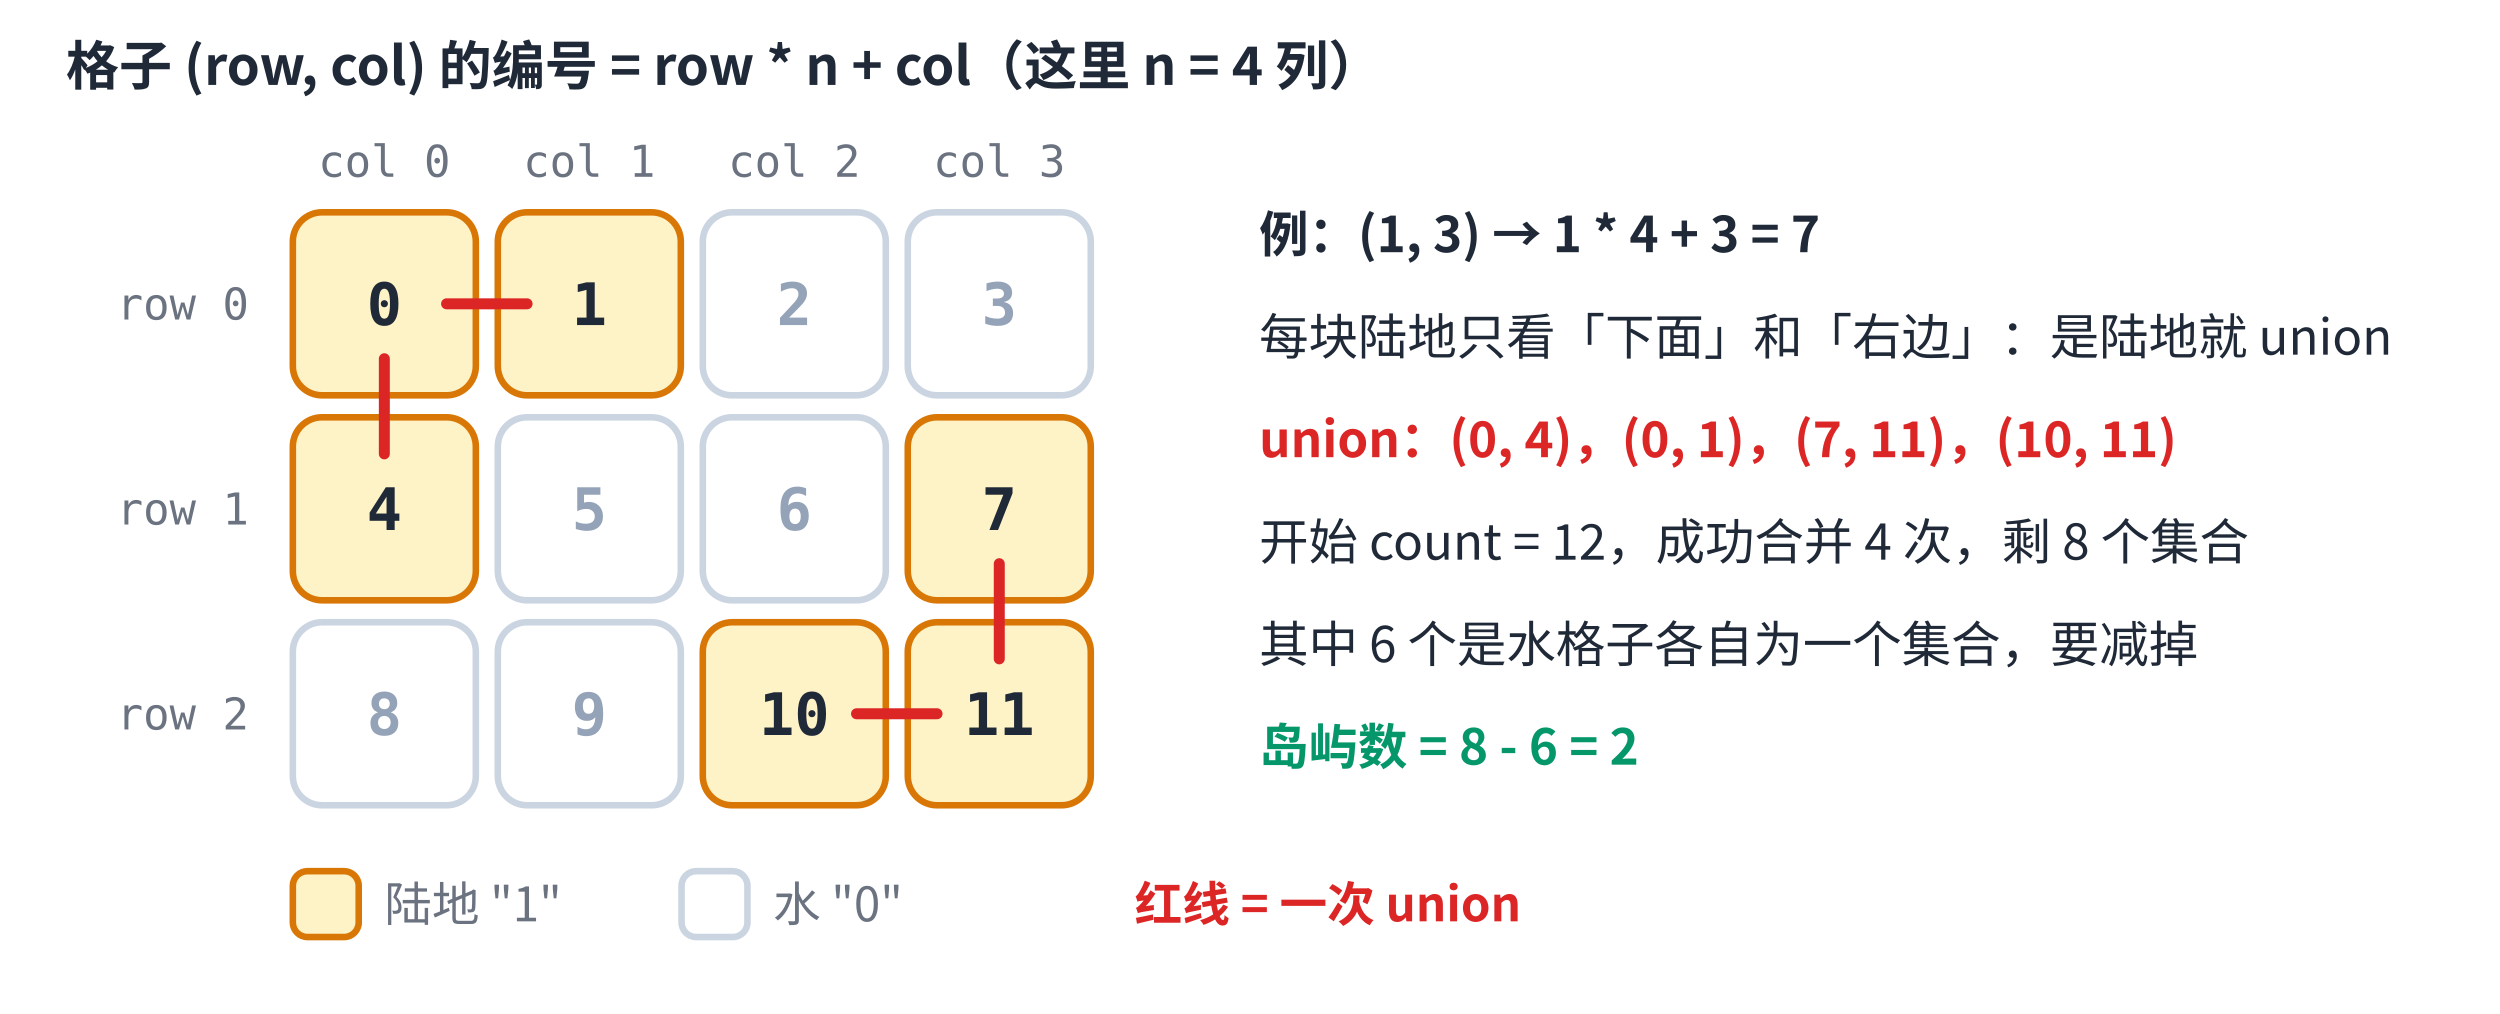
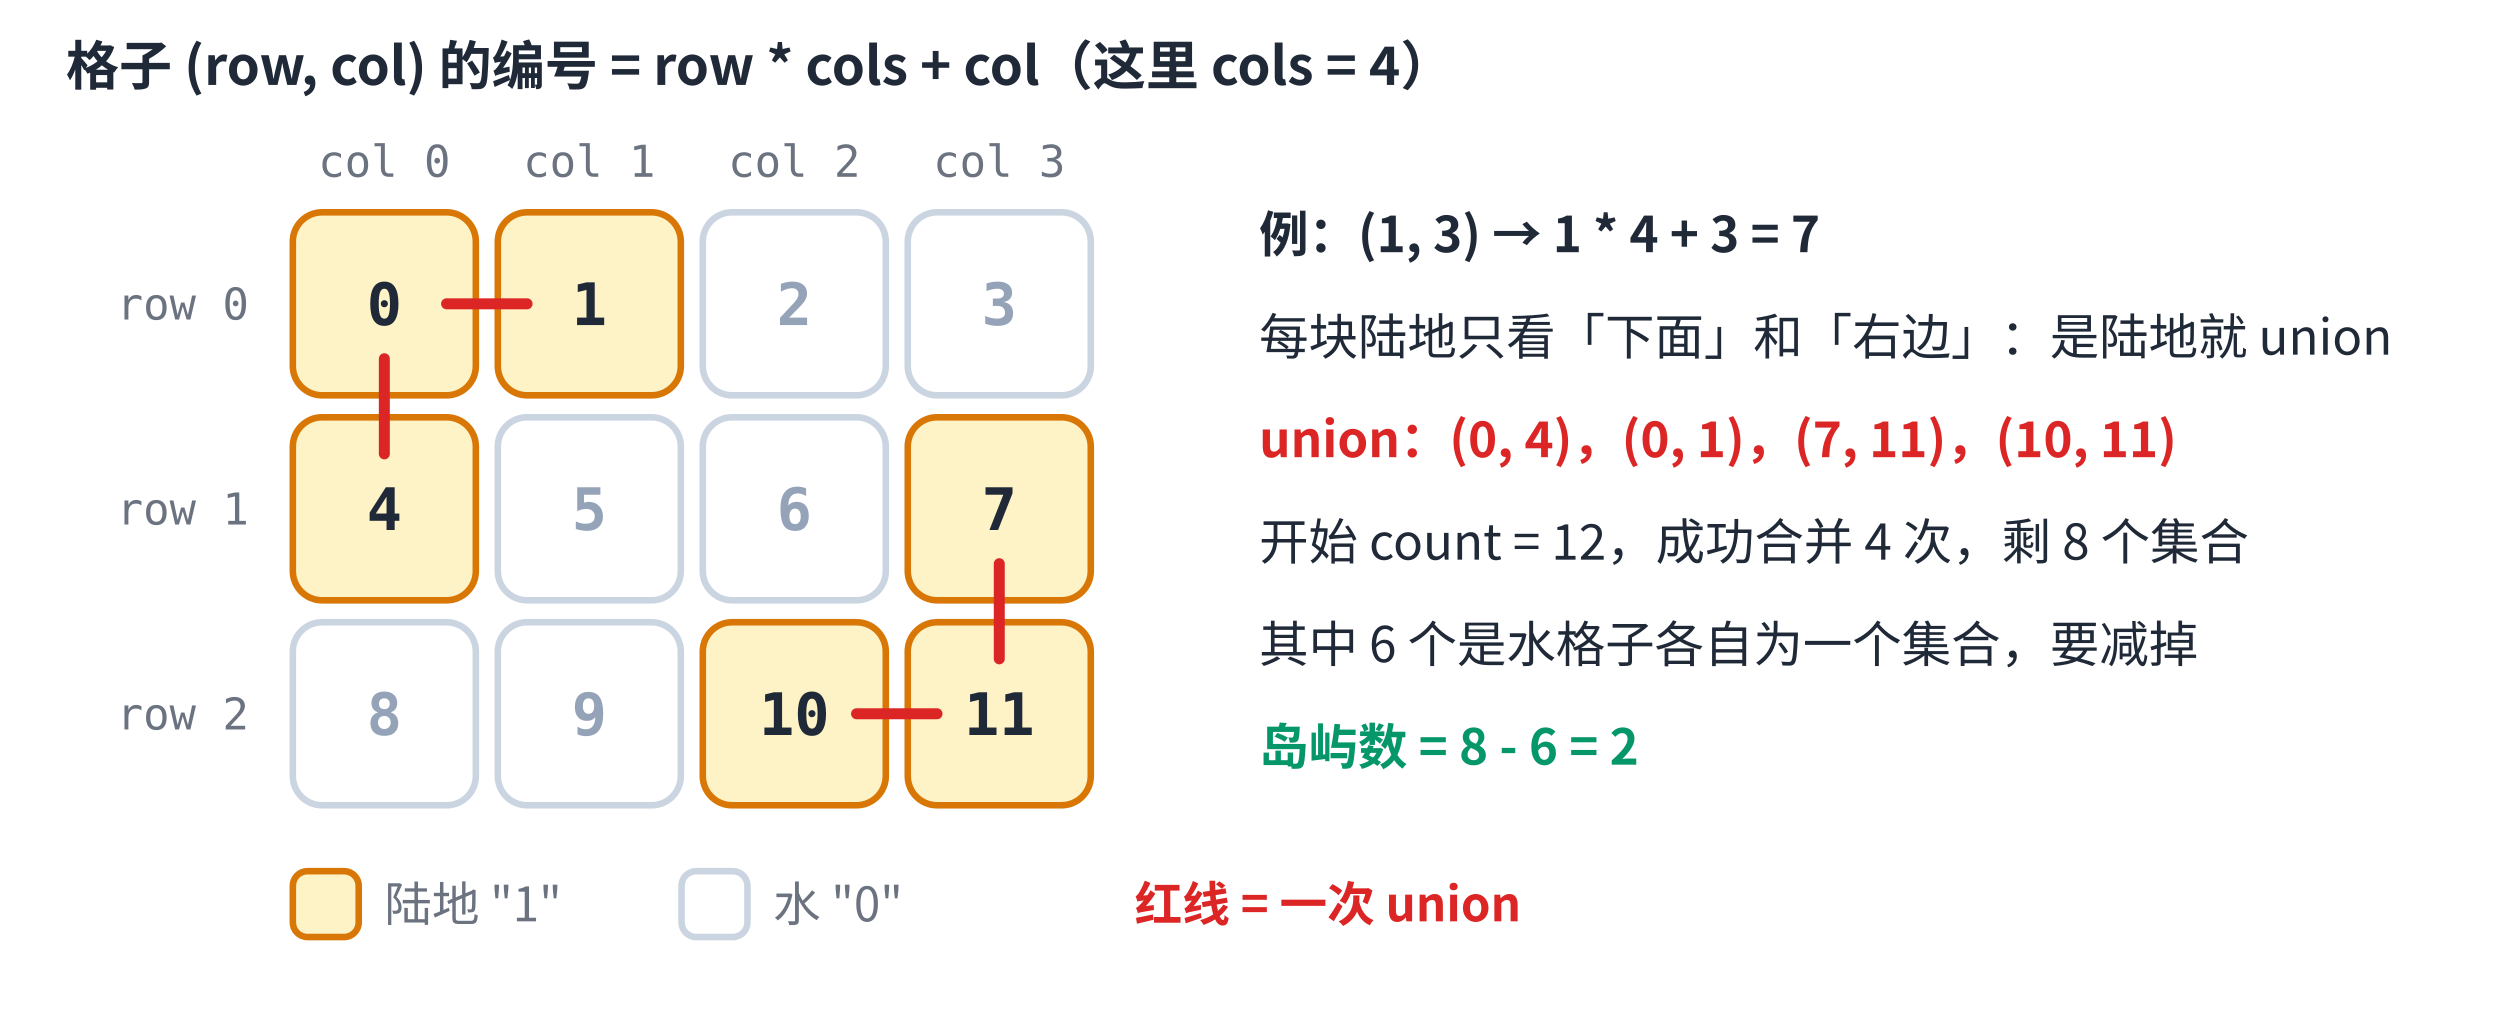
<svg xmlns="http://www.w3.org/2000/svg" width="683" height="277" viewBox="0 0 683 277">
  <rect width="683" height="277" fill="#FFFFFF" />
-   <text x="18.0" y="23.2" font-size="14.5" fill="#1F2937" text-anchor="start" font-family="PingFang SC, Hiragino Sans GB, Microsoft YaHei, Noto Sans CJK SC, Helvetica, Arial, sans-serif" font-weight="700">格子 (row, col) 的编号 = row * n + col（这里 n = 4 列）</text>
+   <text x="18.0" y="23.2" font-size="14.5" fill="#1F2937" text-anchor="start" font-family="PingFang SC, Hiragino Sans GB, Microsoft YaHei, Noto Sans CJK SC, Helvetica, Arial, sans-serif" font-weight="700">格子 (row, col) 的编号 = row * cols + col（这里 cols = 4）</text>
  <text x="105.0" y="48.3" font-size="12" fill="#6B7280" text-anchor="middle" font-family="Menlo, Consolas, DejaVu Sans Mono, PingFang SC, monospace">col 0</text>
  <text x="161.0" y="48.3" font-size="12" fill="#6B7280" text-anchor="middle" font-family="Menlo, Consolas, DejaVu Sans Mono, PingFang SC, monospace">col 1</text>
  <text x="217.0" y="48.3" font-size="12" fill="#6B7280" text-anchor="middle" font-family="Menlo, Consolas, DejaVu Sans Mono, PingFang SC, monospace">col 2</text>
  <text x="273.0" y="48.3" font-size="12" fill="#6B7280" text-anchor="middle" font-family="Menlo, Consolas, DejaVu Sans Mono, PingFang SC, monospace">col 3</text>
  <text x="68.0" y="87.3" font-size="12" fill="#6B7280" text-anchor="end" font-family="Menlo, Consolas, DejaVu Sans Mono, PingFang SC, monospace">row 0</text>
  <rect x="80.0" y="58.0" width="50.0" height="50.0" rx="8" fill="#FEF3C7" stroke="#D97706" stroke-width="1.8" />
  <text x="105.0" y="88.8" font-size="16" fill="#1F2937" text-anchor="middle" font-family="Menlo, Consolas, DejaVu Sans Mono, PingFang SC, monospace" font-weight="700">0</text>
  <rect x="136.0" y="58.0" width="50.0" height="50.0" rx="8" fill="#FEF3C7" stroke="#D97706" stroke-width="1.8" />
  <text x="161.0" y="88.8" font-size="16" fill="#1F2937" text-anchor="middle" font-family="Menlo, Consolas, DejaVu Sans Mono, PingFang SC, monospace" font-weight="700">1</text>
  <rect x="192.0" y="58.0" width="50.0" height="50.0" rx="8" fill="#FFFFFF" stroke="#CBD5E1" stroke-width="1.8" />
  <text x="217.0" y="88.8" font-size="16" fill="#94A3B8" text-anchor="middle" font-family="Menlo, Consolas, DejaVu Sans Mono, PingFang SC, monospace" font-weight="700">2</text>
  <rect x="248.0" y="58.0" width="50.0" height="50.0" rx="8" fill="#FFFFFF" stroke="#CBD5E1" stroke-width="1.8" />
  <text x="273.0" y="88.8" font-size="16" fill="#94A3B8" text-anchor="middle" font-family="Menlo, Consolas, DejaVu Sans Mono, PingFang SC, monospace" font-weight="700">3</text>
  <text x="68.0" y="143.3" font-size="12" fill="#6B7280" text-anchor="end" font-family="Menlo, Consolas, DejaVu Sans Mono, PingFang SC, monospace">row 1</text>
  <rect x="80.0" y="114.0" width="50.0" height="50.0" rx="8" fill="#FEF3C7" stroke="#D97706" stroke-width="1.8" />
  <text x="105.0" y="144.8" font-size="16" fill="#1F2937" text-anchor="middle" font-family="Menlo, Consolas, DejaVu Sans Mono, PingFang SC, monospace" font-weight="700">4</text>
  <rect x="136.0" y="114.0" width="50.0" height="50.0" rx="8" fill="#FFFFFF" stroke="#CBD5E1" stroke-width="1.8" />
  <text x="161.0" y="144.8" font-size="16" fill="#94A3B8" text-anchor="middle" font-family="Menlo, Consolas, DejaVu Sans Mono, PingFang SC, monospace" font-weight="700">5</text>
  <rect x="192.0" y="114.0" width="50.0" height="50.0" rx="8" fill="#FFFFFF" stroke="#CBD5E1" stroke-width="1.8" />
  <text x="217.0" y="144.8" font-size="16" fill="#94A3B8" text-anchor="middle" font-family="Menlo, Consolas, DejaVu Sans Mono, PingFang SC, monospace" font-weight="700">6</text>
  <rect x="248.0" y="114.0" width="50.0" height="50.0" rx="8" fill="#FEF3C7" stroke="#D97706" stroke-width="1.8" />
  <text x="273.0" y="144.8" font-size="16" fill="#1F2937" text-anchor="middle" font-family="Menlo, Consolas, DejaVu Sans Mono, PingFang SC, monospace" font-weight="700">7</text>
  <text x="68.0" y="199.3" font-size="12" fill="#6B7280" text-anchor="end" font-family="Menlo, Consolas, DejaVu Sans Mono, PingFang SC, monospace">row 2</text>
  <rect x="80.0" y="170.0" width="50.0" height="50.0" rx="8" fill="#FFFFFF" stroke="#CBD5E1" stroke-width="1.8" />
  <text x="105.0" y="200.8" font-size="16" fill="#94A3B8" text-anchor="middle" font-family="Menlo, Consolas, DejaVu Sans Mono, PingFang SC, monospace" font-weight="700">8</text>
  <rect x="136.0" y="170.0" width="50.0" height="50.0" rx="8" fill="#FFFFFF" stroke="#CBD5E1" stroke-width="1.8" />
  <text x="161.0" y="200.8" font-size="16" fill="#94A3B8" text-anchor="middle" font-family="Menlo, Consolas, DejaVu Sans Mono, PingFang SC, monospace" font-weight="700">9</text>
  <rect x="192.0" y="170.0" width="50.0" height="50.0" rx="8" fill="#FEF3C7" stroke="#D97706" stroke-width="1.8" />
  <text x="217.0" y="200.8" font-size="16" fill="#1F2937" text-anchor="middle" font-family="Menlo, Consolas, DejaVu Sans Mono, PingFang SC, monospace" font-weight="700">10</text>
  <rect x="248.0" y="170.0" width="50.0" height="50.0" rx="8" fill="#FEF3C7" stroke="#D97706" stroke-width="1.8" />
  <text x="273.0" y="200.8" font-size="16" fill="#1F2937" text-anchor="middle" font-family="Menlo, Consolas, DejaVu Sans Mono, PingFang SC, monospace" font-weight="700">11</text>
  <line x1="105.0" y1="98.0" x2="105.0" y2="124.0" stroke="#DC2626" stroke-width="3" stroke-linecap="round" />
  <line x1="122.0" y1="83.0" x2="144.0" y2="83.0" stroke="#DC2626" stroke-width="3" stroke-linecap="round" />
  <line x1="273.0" y1="154.0" x2="273.0" y2="180.0" stroke="#DC2626" stroke-width="3" stroke-linecap="round" />
  <line x1="234.0" y1="195.0" x2="256.0" y2="195.0" stroke="#DC2626" stroke-width="3" stroke-linecap="round" />
  <text x="344.0" y="68.9" font-size="13.5" fill="#1F2937" text-anchor="start" font-family="PingFang SC, Hiragino Sans GB, Microsoft YaHei, Noto Sans CJK SC, Helvetica, Arial, sans-serif" font-weight="700">例：(1, 3) → 1 * 4 + 3 = 7</text>
  <text x="344.0" y="96.9" font-size="13.5" fill="#1F2937" text-anchor="start" font-family="PingFang SC, Hiragino Sans GB, Microsoft YaHei, Noto Sans CJK SC, Helvetica, Arial, sans-serif">每块陆地只看「下面」和「右边」：是陆地就 union</text>
  <text x="344.0" y="124.9" font-size="13.5" fill="#DC2626" text-anchor="start" font-family="PingFang SC, Hiragino Sans GB, Microsoft YaHei, Noto Sans CJK SC, Helvetica, Arial, sans-serif" font-weight="700">union：(0, 4)，(0, 1)，(7, 11)，(10, 11)</text>
  <text x="344.0" y="152.9" font-size="13.5" fill="#1F2937" text-anchor="start" font-family="PingFang SC, Hiragino Sans GB, Microsoft YaHei, Noto Sans CJK SC, Helvetica, Arial, sans-serif">开始 count = 12，成功合并 4 次，剩 8 个集合</text>
  <text x="344.0" y="180.9" font-size="13.5" fill="#1F2937" text-anchor="start" font-family="PingFang SC, Hiragino Sans GB, Microsoft YaHei, Noto Sans CJK SC, Helvetica, Arial, sans-serif">其中 6 个是水格子各自为一个集合，要减掉</text>
  <text x="344.0" y="208.9" font-size="13.5" fill="#059669" text-anchor="start" font-family="PingFang SC, Hiragino Sans GB, Microsoft YaHei, Noto Sans CJK SC, Helvetica, Arial, sans-serif" font-weight="700">岛屿数 = 8 - 6 = 2</text>
  <rect x="80.0" y="238.0" width="18.0" height="18.0" rx="4" fill="#FEF3C7" stroke="#D97706" stroke-width="1.8" />
  <text x="105.0" y="251.7" font-size="13" fill="#6B7280" text-anchor="start" font-family="PingFang SC, Hiragino Sans GB, Microsoft YaHei, Noto Sans CJK SC, Helvetica, Arial, sans-serif">陆地 "1"</text>
  <rect x="186.2" y="238.0" width="18.0" height="18.0" rx="4" fill="#FFFFFF" stroke="#CBD5E1" stroke-width="1.8" />
  <text x="211.2" y="251.7" font-size="13" fill="#6B7280" text-anchor="start" font-family="PingFang SC, Hiragino Sans GB, Microsoft YaHei, Noto Sans CJK SC, Helvetica, Arial, sans-serif">水 "0"</text>
  <text x="310.0" y="251.7" font-size="13" fill="#DC2626" text-anchor="start" font-family="PingFang SC, Hiragino Sans GB, Microsoft YaHei, Noto Sans CJK SC, Helvetica, Arial, sans-serif" font-weight="700">红线 = 一次 union</text>
</svg>
